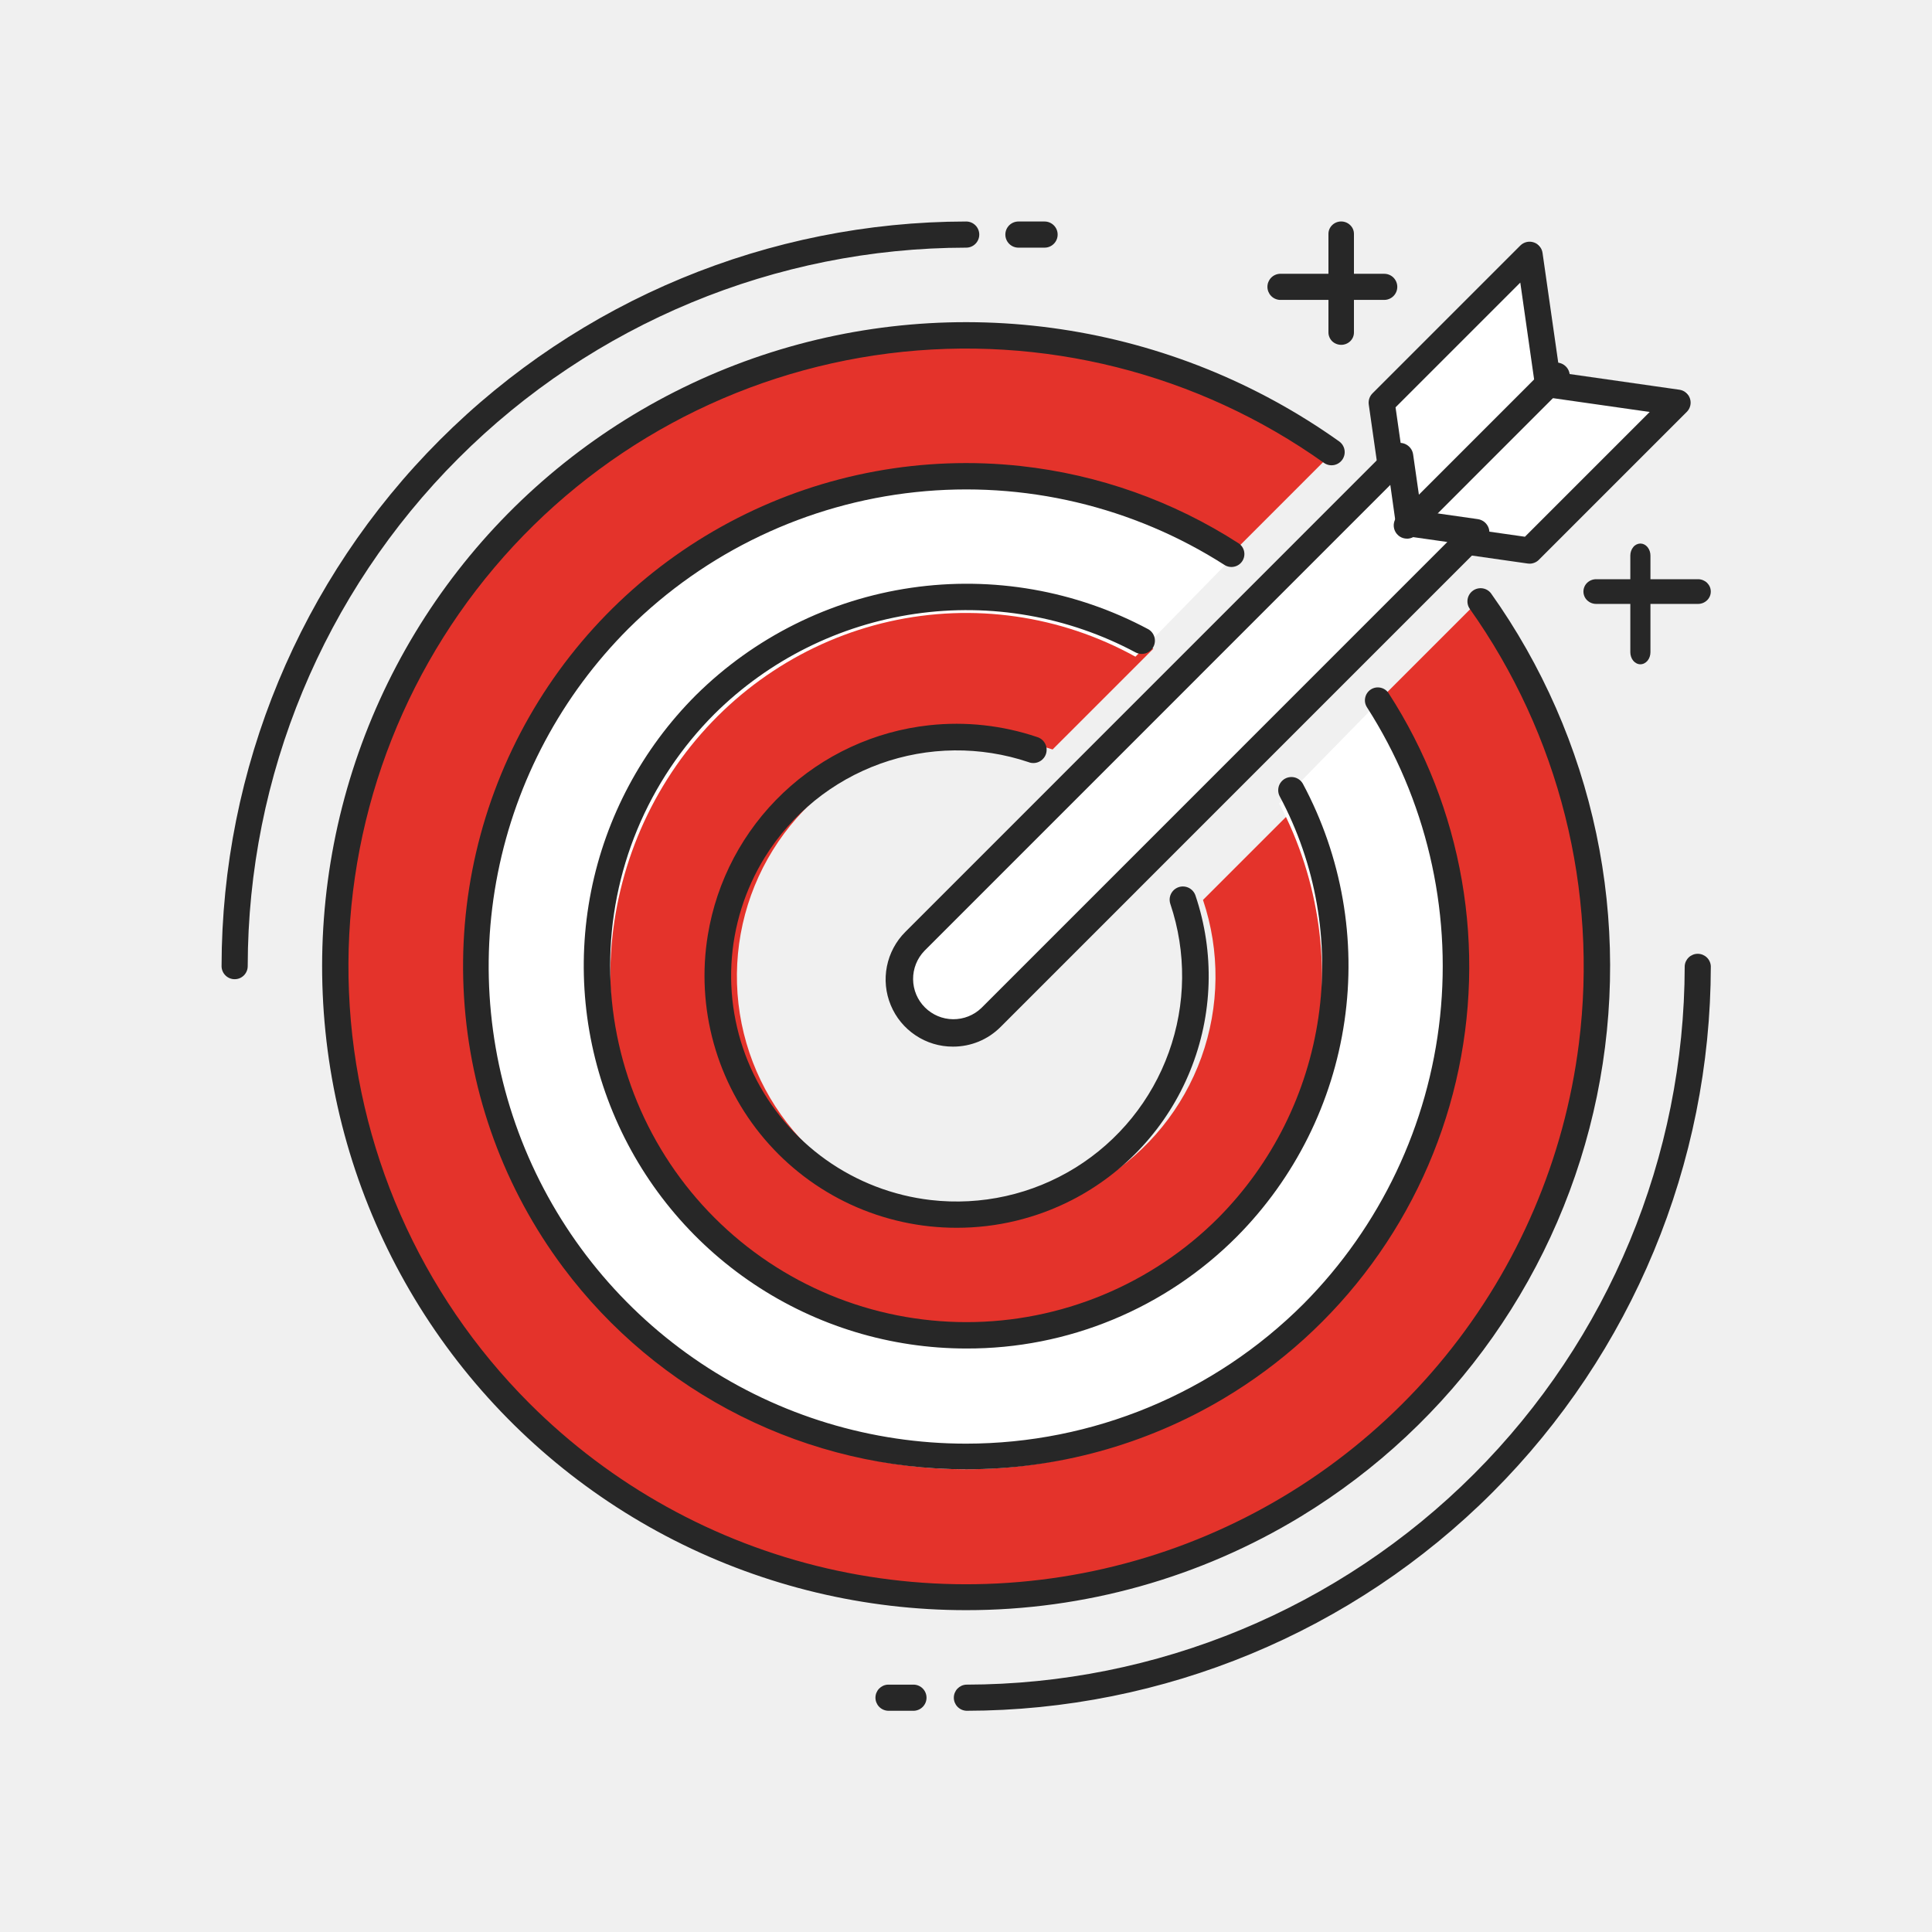
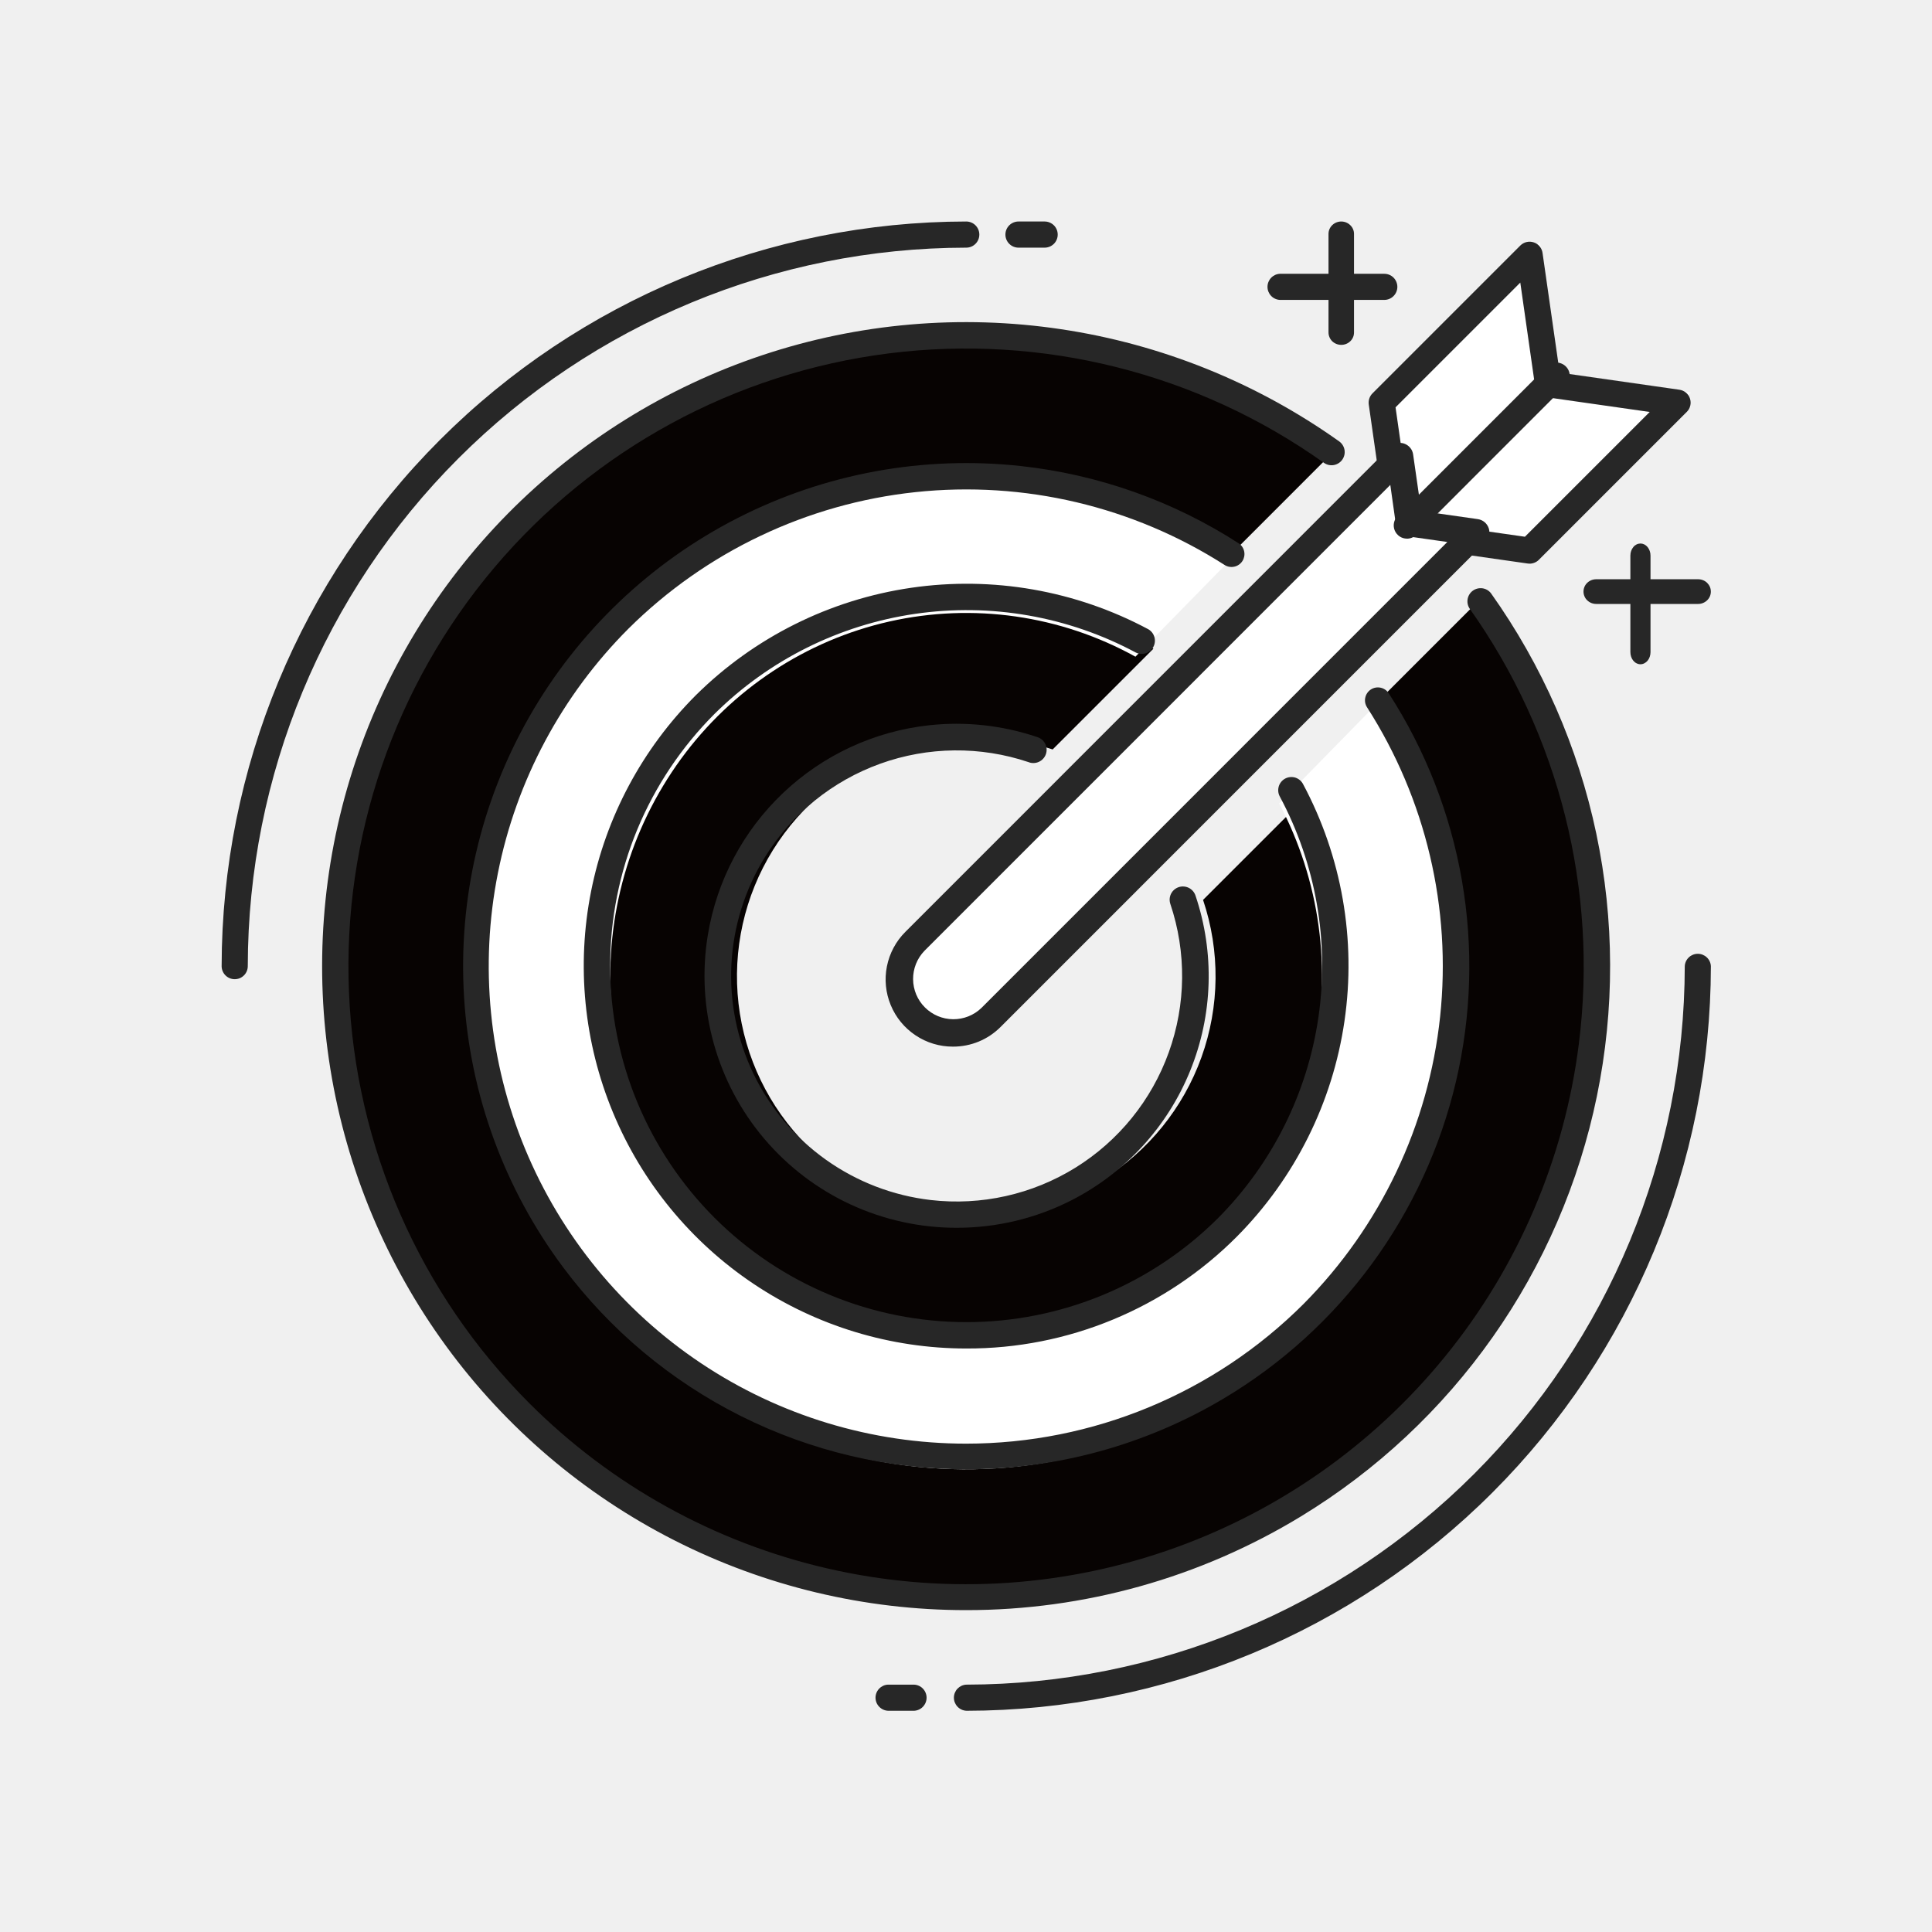
<svg xmlns="http://www.w3.org/2000/svg" preserveAspectRatio="none" overflow="visible" style="display: block;" width="60" height="60" viewBox="0 0 60 60" fill="none">
  <g id="iconbox3.svg">
-     <path id="Vector" d="M45.798 18.779L42.891 21.686C44.944 24.868 45.748 28.697 45.148 32.436C44.547 36.175 42.585 39.56 39.639 41.939C36.692 44.318 32.97 45.522 29.188 45.321C25.407 45.12 21.833 43.527 19.156 40.849C16.478 38.17 14.886 34.597 14.686 30.815C14.486 27.033 15.691 23.311 18.071 20.365C20.451 17.419 23.836 15.458 27.575 14.859C31.314 14.259 35.143 15.064 38.325 17.119L41.231 14.212C37.271 11.398 32.398 10.175 27.578 10.784C22.759 11.393 18.343 13.791 15.208 17.502C12.073 21.212 10.446 25.966 10.65 30.819C10.854 35.673 12.874 40.273 16.309 43.708C19.745 47.143 24.346 49.161 29.2 49.364C34.053 49.567 38.806 47.938 42.516 44.802C46.226 41.666 48.623 37.25 49.231 32.43C49.838 27.61 48.613 22.738 45.798 18.779Z" fill="#E4332B" />
-     <path id="Vector_2" d="M7.286 30.41C7.179 30.41 7.076 30.367 7 30.291C6.924 30.215 6.881 30.111 6.881 30.004C6.888 23.873 9.326 17.995 13.662 13.66C17.997 9.324 23.875 6.886 30.006 6.879C30.114 6.879 30.217 6.922 30.293 6.998C30.369 7.074 30.412 7.177 30.412 7.285C30.412 7.393 30.369 7.496 30.293 7.572C30.217 7.649 30.114 7.691 30.006 7.691C24.09 7.698 18.419 10.051 14.236 14.234C10.053 18.417 7.7 24.088 7.693 30.004C7.693 30.057 7.683 30.11 7.662 30.16C7.642 30.209 7.612 30.254 7.574 30.292C7.537 30.329 7.492 30.359 7.442 30.38C7.393 30.4 7.34 30.41 7.286 30.41ZM32.44 7.691H31.628C31.521 7.691 31.417 7.649 31.341 7.572C31.265 7.496 31.222 7.393 31.222 7.285C31.222 7.177 31.265 7.074 31.341 6.998C31.417 6.922 31.521 6.879 31.628 6.879H32.44C32.548 6.879 32.651 6.922 32.727 6.998C32.804 7.074 32.846 7.177 32.846 7.285C32.846 7.393 32.804 7.496 32.727 7.572C32.651 7.649 32.548 7.691 32.44 7.691ZM30.006 53.129C29.902 53.123 29.805 53.078 29.733 53.002C29.662 52.927 29.622 52.827 29.622 52.723C29.622 52.619 29.662 52.52 29.733 52.444C29.805 52.369 29.902 52.323 30.006 52.318C35.922 52.311 41.593 49.958 45.776 45.775C49.96 41.592 52.313 35.92 52.32 30.005C52.325 29.901 52.371 29.803 52.446 29.732C52.522 29.661 52.621 29.621 52.725 29.621C52.829 29.621 52.929 29.661 53.004 29.732C53.08 29.803 53.125 29.901 53.131 30.005C53.124 36.136 50.685 42.013 46.35 46.349C42.015 50.684 36.137 53.123 30.006 53.13V53.129ZM28.383 53.129H27.572C27.468 53.123 27.371 53.078 27.299 53.002C27.228 52.927 27.188 52.827 27.188 52.723C27.188 52.619 27.228 52.52 27.299 52.444C27.371 52.369 27.468 52.323 27.572 52.318H28.383C28.488 52.322 28.587 52.366 28.66 52.442C28.733 52.518 28.774 52.619 28.774 52.724C28.774 52.829 28.733 52.929 28.66 53.005C28.587 53.081 28.488 53.125 28.383 53.13V53.129ZM42.988 9.314H39.745C39.641 9.308 39.543 9.263 39.472 9.187C39.401 9.112 39.361 9.012 39.361 8.908C39.361 8.804 39.401 8.705 39.472 8.629C39.543 8.554 39.641 8.508 39.745 8.503H42.988C43.096 8.503 43.199 8.545 43.275 8.621C43.351 8.698 43.394 8.801 43.394 8.908C43.394 9.016 43.351 9.119 43.275 9.195C43.199 9.271 43.096 9.314 42.988 9.314Z" fill="#272727" />
-     <path id="Vector_3" d="M41.651 10.709C41.547 10.709 41.447 10.669 41.371 10.597C41.335 10.561 41.306 10.519 41.287 10.473C41.267 10.426 41.256 10.377 41.256 10.326V7.262C41.256 7.16 41.298 7.063 41.372 6.991C41.447 6.918 41.547 6.878 41.652 6.878C41.756 6.878 41.856 6.918 41.931 6.991C42.007 7.063 42.048 7.16 42.048 7.262V10.325C42.048 10.376 42.038 10.426 42.018 10.473C41.998 10.519 41.969 10.562 41.932 10.597C41.857 10.669 41.756 10.71 41.651 10.709ZM52.735 18.755H49.57C49.465 18.755 49.365 18.715 49.29 18.642C49.253 18.607 49.224 18.565 49.205 18.518C49.185 18.472 49.175 18.422 49.175 18.371C49.175 18.321 49.185 18.271 49.205 18.224C49.224 18.178 49.253 18.136 49.29 18.1C49.365 18.028 49.465 17.988 49.57 17.988H52.735C52.84 17.988 52.94 18.029 53.015 18.1C53.051 18.136 53.08 18.178 53.1 18.224C53.12 18.271 53.13 18.321 53.13 18.372C53.13 18.422 53.12 18.472 53.1 18.519C53.08 18.565 53.051 18.607 53.015 18.642C52.939 18.715 52.84 18.755 52.735 18.755Z" fill="#272727" />
-     <path id="Vector_4" d="M50.943 20.63C50.902 20.63 50.861 20.62 50.824 20.601C50.785 20.581 50.75 20.554 50.722 20.52C50.692 20.484 50.67 20.442 50.655 20.398C50.639 20.352 50.631 20.303 50.631 20.254V17.255C50.631 17.155 50.664 17.06 50.723 16.99C50.749 16.956 50.783 16.929 50.821 16.91C50.859 16.891 50.901 16.881 50.943 16.88C51.026 16.88 51.106 16.919 51.165 16.99C51.225 17.065 51.257 17.159 51.256 17.255V20.255C51.256 20.304 51.248 20.352 51.232 20.399C51.217 20.443 51.194 20.484 51.165 20.52C51.137 20.554 51.102 20.581 51.063 20.601C51.026 20.62 50.985 20.63 50.943 20.63Z" fill="#272727" />
-     <path id="Vector_5" d="M52.506 12.192L47.818 16.88L43.717 16.294L43.131 12.192L47.818 7.505L48.405 11.606L52.506 12.192Z" fill="white" />
+     <path id="Vector" d="M45.798 18.779L42.891 21.686C44.944 24.868 45.748 28.697 45.148 32.436C44.547 36.175 42.585 39.56 39.639 41.939C36.692 44.318 32.97 45.522 29.188 45.321C25.407 45.12 21.833 43.527 19.156 40.849C16.478 38.17 14.886 34.597 14.686 30.815C14.486 27.033 15.691 23.311 18.071 20.365C20.451 17.419 23.836 15.458 27.575 14.859C31.314 14.259 35.143 15.064 38.325 17.119L41.231 14.212C37.271 11.398 32.398 10.175 27.578 10.784C22.759 11.393 18.343 13.791 15.208 17.502C12.073 21.212 10.446 25.966 10.65 30.819C10.854 35.673 12.874 40.273 16.309 43.708C19.745 47.143 24.346 49.161 29.2 49.364C34.053 49.567 38.806 47.938 42.516 44.802C46.226 41.666 48.623 37.25 49.231 32.43C49.838 27.61 48.613 22.738 45.798 18.779Z" fill="#070302" />
+     <path id="Vector_2" d="M7.288 30.41C7.181 30.41 7.078 30.367 7.002 30.291C6.926 30.215 6.883 30.111 6.883 30.004C6.89 23.873 9.328 17.995 13.664 13.66C17.999 9.324 23.877 6.886 30.008 6.879C30.116 6.879 30.219 6.922 30.295 6.998C30.371 7.074 30.414 7.177 30.414 7.285C30.414 7.393 30.371 7.496 30.295 7.572C30.219 7.649 30.116 7.691 30.008 7.691C24.092 7.698 18.421 10.051 14.238 14.234C10.055 18.417 7.702 24.088 7.695 30.004C7.695 30.057 7.685 30.11 7.664 30.16C7.644 30.209 7.614 30.254 7.576 30.292C7.538 30.329 7.494 30.359 7.444 30.38C7.395 30.4 7.342 30.41 7.288 30.41ZM32.442 7.691H31.63C31.523 7.691 31.419 7.649 31.343 7.572C31.267 7.496 31.224 7.393 31.224 7.285C31.224 7.177 31.267 7.074 31.343 6.998C31.419 6.922 31.523 6.879 31.63 6.879H32.442C32.55 6.879 32.653 6.922 32.73 6.998C32.806 7.074 32.848 7.177 32.848 7.285C32.848 7.393 32.806 7.496 32.73 7.572C32.653 7.649 32.55 7.691 32.442 7.691ZM30.008 53.129C29.904 53.123 29.807 53.078 29.735 53.002C29.664 52.927 29.624 52.827 29.624 52.723C29.624 52.619 29.664 52.52 29.735 52.444C29.807 52.369 29.904 52.323 30.008 52.318C35.924 52.311 41.595 49.958 45.779 45.775C49.962 41.592 52.315 35.92 52.322 30.005C52.327 29.901 52.373 29.803 52.448 29.732C52.523 29.661 52.623 29.621 52.727 29.621C52.831 29.621 52.931 29.661 53.006 29.732C53.082 29.803 53.127 29.901 53.133 30.005C53.126 36.136 50.687 42.013 46.352 46.349C42.017 50.684 36.139 53.123 30.008 53.13V53.129ZM28.385 53.129H27.574C27.47 53.123 27.373 53.078 27.302 53.002C27.23 52.927 27.19 52.827 27.19 52.723C27.19 52.619 27.23 52.52 27.302 52.444C27.373 52.369 27.47 52.323 27.574 52.318H28.385C28.49 52.322 28.59 52.366 28.662 52.442C28.735 52.518 28.776 52.619 28.776 52.724C28.776 52.829 28.735 52.929 28.662 53.005C28.59 53.081 28.49 53.125 28.385 53.13V53.129ZM42.99 9.314H39.747C39.643 9.308 39.545 9.263 39.474 9.187C39.403 9.112 39.363 9.012 39.363 8.908C39.363 8.804 39.403 8.705 39.474 8.629C39.545 8.554 39.643 8.508 39.747 8.503H42.99C43.098 8.503 43.201 8.545 43.277 8.621C43.353 8.698 43.396 8.801 43.396 8.908C43.396 9.016 43.353 9.119 43.277 9.195C43.201 9.271 43.098 9.314 42.99 9.314Z" fill="#272727" />
+     <path id="Vector_3" d="M41.653 10.71C41.549 10.71 41.449 10.67 41.373 10.598C41.337 10.562 41.308 10.52 41.289 10.474C41.269 10.427 41.258 10.377 41.258 10.327V7.263C41.258 7.161 41.3 7.064 41.374 6.992C41.449 6.919 41.549 6.879 41.654 6.879C41.758 6.879 41.858 6.919 41.933 6.992C42.008 7.064 42.05 7.161 42.05 7.263V10.326C42.05 10.377 42.04 10.427 42.02 10.474C42 10.52 41.971 10.563 41.934 10.598C41.859 10.67 41.758 10.711 41.653 10.71ZM52.737 18.756H49.572C49.467 18.756 49.367 18.716 49.292 18.643C49.255 18.608 49.226 18.566 49.207 18.519C49.187 18.473 49.177 18.423 49.177 18.372C49.177 18.322 49.187 18.272 49.207 18.225C49.226 18.179 49.255 18.137 49.292 18.101C49.367 18.029 49.467 17.989 49.572 17.989H52.737C52.842 17.989 52.942 18.029 53.017 18.101C53.053 18.137 53.082 18.179 53.102 18.225C53.122 18.272 53.132 18.322 53.132 18.373C53.132 18.423 53.122 18.473 53.102 18.52C53.082 18.566 53.053 18.608 53.017 18.643C52.941 18.716 52.842 18.756 52.737 18.756Z" fill="#272727" />
+     <path id="Vector_4" d="M50.945 20.629C50.904 20.629 50.863 20.619 50.826 20.6C50.787 20.581 50.752 20.553 50.724 20.519C50.694 20.483 50.672 20.441 50.657 20.397C50.641 20.351 50.633 20.302 50.633 20.253V17.254C50.633 17.154 50.666 17.059 50.725 16.989C50.751 16.955 50.785 16.928 50.823 16.909C50.861 16.89 50.903 16.88 50.945 16.879C51.028 16.879 51.108 16.918 51.167 16.989C51.227 17.064 51.259 17.158 51.258 17.254V20.254C51.258 20.303 51.25 20.351 51.234 20.398C51.219 20.442 51.196 20.483 51.167 20.519C51.139 20.553 51.104 20.58 51.065 20.6C51.028 20.619 50.987 20.629 50.945 20.629Z" fill="#272727" />
+     <path id="Vector_5" d="M52.508 12.191L47.82 16.879L43.718 16.293L43.133 12.191L47.82 7.504L48.407 11.605L52.508 12.191Z" fill="white" />
    <path id="Vector_6" d="M47.502 17.505C47.483 17.506 47.465 17.504 47.446 17.501L43.427 16.927C43.34 16.915 43.259 16.875 43.197 16.812C43.135 16.75 43.094 16.669 43.082 16.582L42.508 12.562C42.499 12.5 42.505 12.436 42.525 12.376C42.545 12.316 42.579 12.261 42.623 12.217L47.215 7.625C47.269 7.572 47.336 7.534 47.409 7.517C47.483 7.499 47.56 7.503 47.631 7.527C47.703 7.55 47.767 7.594 47.815 7.652C47.863 7.71 47.895 7.78 47.905 7.855L48.437 11.572L52.153 12.103C52.228 12.113 52.299 12.144 52.357 12.192C52.416 12.24 52.459 12.304 52.483 12.376C52.507 12.448 52.511 12.525 52.493 12.599C52.475 12.672 52.438 12.74 52.383 12.793L47.79 17.386C47.752 17.424 47.707 17.454 47.658 17.474C47.608 17.494 47.556 17.506 47.502 17.505ZM43.843 16.167L47.358 16.669L51.233 12.794L48.019 12.335C47.931 12.323 47.851 12.283 47.788 12.22C47.726 12.158 47.686 12.078 47.673 11.99L47.214 8.776L43.34 12.65L43.843 16.167Z" fill="#272727" />
-     <path id="Vector_7" d="M43.608 16.402L43.319 14.38L28.585 29.114C28.283 29.421 28.115 29.835 28.117 30.266C28.119 30.697 28.291 31.109 28.596 31.414C28.901 31.719 29.313 31.891 29.744 31.893C30.175 31.895 30.589 31.727 30.896 31.425L45.63 16.691L43.608 16.402Z" fill="white" />
+     <path id="Vector_7" d="M43.607 16.403L43.319 14.381L28.585 29.115C28.283 29.422 28.115 29.836 28.117 30.267C28.119 30.698 28.291 31.11 28.596 31.415C28.901 31.72 29.313 31.892 29.744 31.894C30.174 31.896 30.589 31.727 30.896 31.426L45.63 16.692L43.607 16.403Z" fill="white" />
    <path id="Vector_8" d="M29.593 32.504C29.18 32.505 28.776 32.383 28.433 32.153C28.089 31.924 27.821 31.598 27.663 31.216C27.505 30.835 27.463 30.415 27.544 30.01C27.625 29.605 27.824 29.232 28.116 28.941L43.176 13.878C43.23 13.823 43.3 13.784 43.376 13.765C43.451 13.747 43.531 13.751 43.605 13.775C43.678 13.8 43.744 13.845 43.794 13.905C43.844 13.964 43.876 14.037 43.886 14.114L44.138 15.872L45.895 16.122C45.972 16.133 46.045 16.166 46.105 16.215C46.164 16.265 46.209 16.331 46.234 16.405C46.258 16.479 46.261 16.558 46.243 16.634C46.225 16.71 46.186 16.779 46.131 16.834L31.071 31.896C30.877 32.09 30.647 32.243 30.393 32.348C30.139 32.452 29.868 32.505 29.593 32.504ZM43.176 15.06L28.708 29.53C28.48 29.767 28.354 30.083 28.357 30.412C28.36 30.74 28.491 31.054 28.724 31.286C28.956 31.518 29.269 31.65 29.598 31.653C29.926 31.656 30.242 31.531 30.479 31.303L44.948 16.832L43.707 16.655C43.617 16.642 43.534 16.601 43.47 16.537C43.406 16.473 43.365 16.39 43.352 16.3L43.177 15.059L43.176 15.06Z" fill="#272727" />
-     <path id="Vector_9" d="M40.49 24.819L37.36 27.948C37.895 29.537 37.877 31.259 37.31 32.836C36.742 34.413 35.658 35.752 34.233 36.636C32.809 37.519 31.128 37.895 29.462 37.702C27.797 37.509 26.247 36.759 25.061 35.574C23.876 34.389 23.127 32.838 22.934 31.173C22.742 29.508 23.118 27.826 24.001 26.402C24.885 24.978 26.224 23.894 27.801 23.326C29.378 22.759 31.101 22.741 32.689 23.276L35.818 20.147C33.375 18.826 30.538 18.428 27.826 19.027C25.114 19.625 22.708 21.18 21.048 23.407C19.388 25.634 18.585 28.383 18.786 31.153C18.987 33.923 20.178 36.529 22.142 38.493C24.106 40.457 26.711 41.648 29.481 41.849C32.251 42.051 35.001 41.248 37.228 39.588C39.455 37.929 41.01 35.523 41.609 32.811C42.208 30.099 41.81 27.262 40.49 24.819Z" fill="#E4332B" />
+     <path id="Vector_9" d="M40.492 24.818L37.362 27.947C37.897 29.536 37.879 31.258 37.312 32.835C36.744 34.412 35.66 35.751 34.235 36.635C32.811 37.518 31.13 37.894 29.465 37.701C27.799 37.508 26.248 36.758 25.063 35.573C23.878 34.388 23.129 32.837 22.936 31.172C22.744 29.507 23.12 27.826 24.003 26.401C24.887 24.977 26.226 23.893 27.803 23.325C29.38 22.758 31.103 22.74 32.691 23.275L35.82 20.146C33.377 18.825 30.54 18.427 27.828 19.026C25.116 19.624 22.71 21.179 21.05 23.406C19.39 25.633 18.587 28.382 18.788 31.152C18.989 33.922 20.18 36.528 22.144 38.492C24.108 40.456 26.713 41.647 29.483 41.849C32.253 42.05 35.003 41.247 37.23 39.587C39.457 37.928 41.012 35.522 41.611 32.81C42.21 30.098 41.812 27.261 40.492 24.818Z" fill="#070302" />
    <path id="Vector_10" d="M42.606 22.013L39.727 24.953C40.99 27.345 41.369 30.106 40.796 32.751C40.224 35.396 38.737 37.744 36.609 39.363C34.493 40.979 31.859 41.764 29.204 41.569C26.557 41.373 24.067 40.21 22.19 38.294C20.306 36.362 19.17 33.824 18.983 31.133C18.789 28.437 19.555 25.76 21.145 23.574C22.731 21.402 25.031 19.885 27.623 19.301C30.217 18.717 32.935 19.106 35.262 20.394L38.141 17.454C35.046 15.407 31.292 14.601 27.629 15.198C23.973 15.797 20.662 17.756 18.335 20.696C16.008 23.637 14.829 27.353 15.025 31.128C15.221 34.903 16.778 38.472 19.396 41.145C22.015 43.818 25.509 45.408 29.207 45.609C32.906 45.809 36.546 44.607 39.428 42.231C42.309 39.856 44.227 36.477 44.814 32.744C45.403 29.018 44.618 25.205 42.606 22.013Z" fill="white" />
-     <path id="Vector_11" d="M30.004 50.005C26.857 50.006 23.754 49.264 20.947 47.839C18.141 46.414 15.71 44.346 13.854 41.804C11.998 39.263 10.767 36.319 10.262 33.212C9.758 30.105 9.994 26.922 10.951 23.924C11.908 20.925 13.559 18.195 15.77 15.954C17.982 13.714 20.69 12.027 23.676 11.031C26.662 10.036 29.84 9.759 32.953 10.225C36.066 10.69 39.025 11.883 41.589 13.708C41.677 13.771 41.737 13.866 41.755 13.973C41.773 14.08 41.748 14.189 41.685 14.278C41.622 14.366 41.527 14.426 41.42 14.444C41.313 14.462 41.204 14.437 41.115 14.374C37.196 11.586 32.372 10.374 27.6 10.976C22.828 11.579 18.456 13.953 15.352 17.627C12.248 21.302 10.636 26.009 10.838 30.815C11.039 35.622 13.038 40.177 16.439 43.58C18.977 46.118 22.176 47.894 25.672 48.705C29.169 49.516 32.823 49.329 36.219 48.166C39.615 47.002 42.616 44.91 44.881 42.125C47.147 39.341 48.585 35.977 49.033 32.415C49.635 27.642 48.423 22.818 45.637 18.896C45.58 18.808 45.56 18.701 45.58 18.598C45.6 18.495 45.658 18.404 45.744 18.343C45.829 18.282 45.935 18.257 46.039 18.271C46.143 18.286 46.237 18.34 46.302 18.423C47.893 20.66 49.007 23.201 49.574 25.888C50.14 28.575 50.147 31.349 49.594 34.039C49.041 36.728 47.941 39.275 46.36 41.521C44.78 43.766 42.754 45.662 40.409 47.09C37.275 48.999 33.675 50.008 30.004 50.005Z" fill="#272727" />
-     <path id="Vector_12" d="M30.003 45.63C27.574 45.63 25.178 45.064 23.006 43.976C20.834 42.888 18.945 41.309 17.491 39.363C15.669 36.925 14.598 34.007 14.411 30.969C14.223 27.931 14.927 24.904 16.436 22.26C17.945 19.617 20.194 17.471 22.905 16.088C25.617 14.704 28.673 14.143 31.699 14.473C34.114 14.737 36.434 15.56 38.474 16.878C38.559 16.937 38.618 17.027 38.638 17.129C38.658 17.231 38.638 17.337 38.582 17.424C38.525 17.512 38.437 17.574 38.336 17.597C38.235 17.621 38.128 17.605 38.039 17.552C35.188 15.725 31.799 14.925 28.433 15.283C25.066 15.641 21.921 17.136 19.518 19.521C17.445 21.595 16.033 24.237 15.461 27.113C14.889 29.989 15.183 32.97 16.305 35.679C17.427 38.388 19.327 40.704 21.764 42.333C24.202 43.963 27.068 44.833 30 44.834C33.932 44.834 37.703 43.272 40.484 40.492C42.869 38.088 44.364 34.943 44.722 31.575C45.08 28.207 44.28 24.818 42.453 21.966C42.395 21.877 42.375 21.769 42.398 21.665C42.42 21.561 42.483 21.47 42.572 21.412C42.662 21.354 42.77 21.335 42.874 21.357C42.978 21.379 43.069 21.442 43.127 21.532C44.267 23.296 45.04 25.273 45.399 27.343C45.758 29.413 45.696 31.535 45.216 33.581C44.736 35.626 43.848 37.554 42.605 39.248C41.363 40.943 39.791 42.369 37.984 43.442C35.569 44.876 32.812 45.632 30.003 45.63Z" fill="#272727" />
+     <path id="Vector_11" d="M30.004 50.004C26.857 50.005 23.754 49.263 20.947 47.838C18.141 46.413 15.71 44.345 13.854 41.804C11.998 39.262 10.767 36.318 10.262 33.211C9.758 30.104 9.994 26.921 10.951 23.923C11.908 20.924 13.559 18.194 15.77 15.953C17.982 13.713 20.69 12.026 23.676 11.03C26.662 10.034 29.84 9.758 32.953 10.224C36.066 10.689 39.025 11.883 41.589 13.707C41.677 13.77 41.737 13.865 41.755 13.972C41.773 14.079 41.748 14.188 41.685 14.277C41.622 14.365 41.527 14.425 41.42 14.443C41.313 14.461 41.204 14.436 41.115 14.373C37.196 11.585 32.372 10.373 27.6 10.975C22.828 11.578 18.456 13.952 15.352 17.626C12.248 21.301 10.636 26.008 10.838 30.814C11.039 35.621 13.038 40.176 16.439 43.579C18.977 46.117 22.176 47.893 25.672 48.704C29.169 49.515 32.823 49.328 36.219 48.164C39.615 47.001 42.616 44.909 44.881 42.124C47.147 39.34 48.585 35.976 49.033 32.414C49.635 27.642 48.423 22.817 45.637 18.895C45.58 18.807 45.56 18.7 45.58 18.597C45.6 18.494 45.658 18.403 45.744 18.342C45.829 18.281 45.935 18.256 46.039 18.27C46.143 18.285 46.237 18.339 46.302 18.422C47.893 20.659 49.007 23.2 49.574 25.887C50.14 28.574 50.147 31.348 49.594 34.038C49.041 36.727 47.941 39.274 46.36 41.52C44.78 43.765 42.754 45.661 40.409 47.089C37.275 48.998 33.675 50.007 30.004 50.004Z" fill="#272727" />
+     <path id="Vector_12" d="M30.005 45.63C27.576 45.63 25.18 45.064 23.008 43.976C20.836 42.888 18.948 41.309 17.493 39.363C15.671 36.925 14.6 34.007 14.412 30.969C14.225 27.931 14.929 24.904 16.438 22.26C17.947 19.617 20.196 17.471 22.907 16.088C25.619 14.704 28.675 14.143 31.701 14.473C34.116 14.737 36.435 15.56 38.476 16.878C38.561 16.937 38.62 17.027 38.64 17.129C38.66 17.231 38.64 17.337 38.584 17.424C38.527 17.512 38.439 17.574 38.338 17.597C38.237 17.621 38.13 17.605 38.041 17.552C35.19 15.725 31.802 14.925 28.434 15.283C25.067 15.641 21.923 17.136 19.52 19.521C17.447 21.595 16.035 24.237 15.463 27.113C14.891 29.989 15.185 32.97 16.307 35.679C17.429 38.388 19.328 40.704 21.766 42.333C24.204 43.963 27.07 44.833 30.002 44.834C33.934 44.834 37.705 43.272 40.486 40.492C42.871 38.088 44.366 34.943 44.724 31.575C45.082 28.207 44.282 24.818 42.455 21.966C42.397 21.877 42.377 21.769 42.4 21.665C42.422 21.561 42.485 21.47 42.574 21.412C42.664 21.354 42.772 21.335 42.876 21.357C42.98 21.379 43.071 21.442 43.129 21.532C44.269 23.296 45.042 25.273 45.401 27.343C45.76 29.413 45.698 31.535 45.218 33.581C44.738 35.626 43.85 37.554 42.607 39.248C41.364 40.943 39.793 42.369 37.986 43.442C35.571 44.876 32.814 45.632 30.005 45.63Z" fill="#272727" />
    <path id="Vector_13" d="M30.012 41.879C27.662 41.879 25.364 41.182 23.41 39.876C21.456 38.57 19.933 36.715 19.034 34.543C18.134 32.372 17.899 29.983 18.357 27.678C18.815 25.373 19.947 23.255 21.608 21.593C23.424 19.793 25.769 18.623 28.298 18.254C30.828 17.885 33.41 18.337 35.664 19.543C35.756 19.597 35.823 19.684 35.852 19.787C35.88 19.889 35.868 19.999 35.817 20.093C35.767 20.186 35.682 20.257 35.58 20.289C35.478 20.321 35.368 20.312 35.273 20.265C33.175 19.142 30.773 18.721 28.418 19.064C26.063 19.407 23.88 20.496 22.19 22.171C21.163 23.199 20.348 24.418 19.791 25.761C19.235 27.103 18.949 28.542 18.949 29.995C18.949 31.448 19.235 32.887 19.791 34.23C20.348 35.572 21.163 36.792 22.19 37.819C23.218 38.847 24.437 39.662 25.78 40.218C27.122 40.774 28.561 41.06 30.014 41.06C31.467 41.06 32.906 40.774 34.248 40.218C35.591 39.662 36.811 38.847 37.838 37.819C39.513 36.129 40.602 33.946 40.945 31.591C41.288 29.236 40.867 26.833 39.745 24.735C39.719 24.688 39.703 24.636 39.698 24.582C39.693 24.529 39.698 24.475 39.713 24.423C39.728 24.372 39.754 24.324 39.788 24.282C39.822 24.241 39.863 24.206 39.911 24.18C39.958 24.155 40.01 24.139 40.063 24.134C40.117 24.128 40.171 24.133 40.222 24.148C40.274 24.164 40.322 24.189 40.363 24.223C40.405 24.257 40.44 24.299 40.465 24.346C41.671 26.6 42.123 29.181 41.754 31.71C41.386 34.239 40.216 36.584 38.417 38.399C37.316 39.506 36.006 40.384 34.563 40.981C33.12 41.579 31.573 41.884 30.012 41.879Z" fill="#272727" />
    <path id="Vector_14" d="M29.712 38.13C28.577 38.131 27.455 37.885 26.424 37.41C25.393 36.934 24.478 36.239 23.743 35.375C23.007 34.51 22.469 33.495 22.165 32.401C21.861 31.307 21.798 30.16 21.982 29.04C22.258 27.351 23.081 25.8 24.323 24.623C25.565 23.446 27.158 22.708 28.86 22.523C29.988 22.401 31.13 22.525 32.205 22.888C32.259 22.904 32.309 22.93 32.352 22.965C32.395 23 32.431 23.044 32.457 23.093C32.483 23.142 32.498 23.196 32.503 23.252C32.507 23.308 32.5 23.363 32.483 23.416C32.465 23.469 32.437 23.518 32.399 23.559C32.362 23.601 32.317 23.634 32.267 23.658C32.216 23.682 32.162 23.695 32.106 23.697C32.05 23.699 31.995 23.69 31.943 23.669C30.446 23.166 28.822 23.183 27.336 23.718C25.85 24.253 24.588 25.275 23.756 26.618C23.135 27.62 22.777 28.764 22.715 29.942C22.654 31.12 22.891 32.295 23.404 33.357C23.918 34.419 24.691 35.335 25.652 36.018C26.614 36.702 27.733 37.132 28.905 37.268C30.474 37.449 32.058 37.095 33.401 36.262C34.743 35.429 35.764 34.167 36.298 32.68C36.833 31.194 36.85 29.57 36.346 28.073C36.329 28.021 36.322 27.967 36.325 27.913C36.329 27.86 36.343 27.807 36.367 27.758C36.391 27.71 36.425 27.667 36.465 27.631C36.506 27.596 36.553 27.569 36.605 27.551C36.656 27.534 36.71 27.527 36.764 27.531C36.818 27.535 36.87 27.549 36.919 27.573C36.967 27.597 37.01 27.63 37.046 27.671C37.081 27.712 37.109 27.759 37.126 27.81C37.726 29.586 37.668 31.518 36.962 33.254C36.257 34.991 34.952 36.416 33.284 37.271C32.178 37.837 30.954 38.131 29.712 38.13ZM43.693 16.728C43.612 16.728 43.533 16.704 43.466 16.659C43.399 16.613 43.346 16.55 43.315 16.475C43.284 16.4 43.275 16.318 43.291 16.238C43.306 16.159 43.345 16.085 43.401 16.028L48.062 11.365C48.141 11.295 48.243 11.257 48.349 11.26C48.454 11.263 48.554 11.306 48.629 11.381C48.704 11.455 48.747 11.556 48.75 11.661C48.753 11.767 48.715 11.869 48.645 11.948L43.984 16.61C43.946 16.648 43.9 16.678 43.85 16.698C43.801 16.719 43.747 16.729 43.693 16.729V16.728Z" fill="#272727" />
  </g>
</svg>
